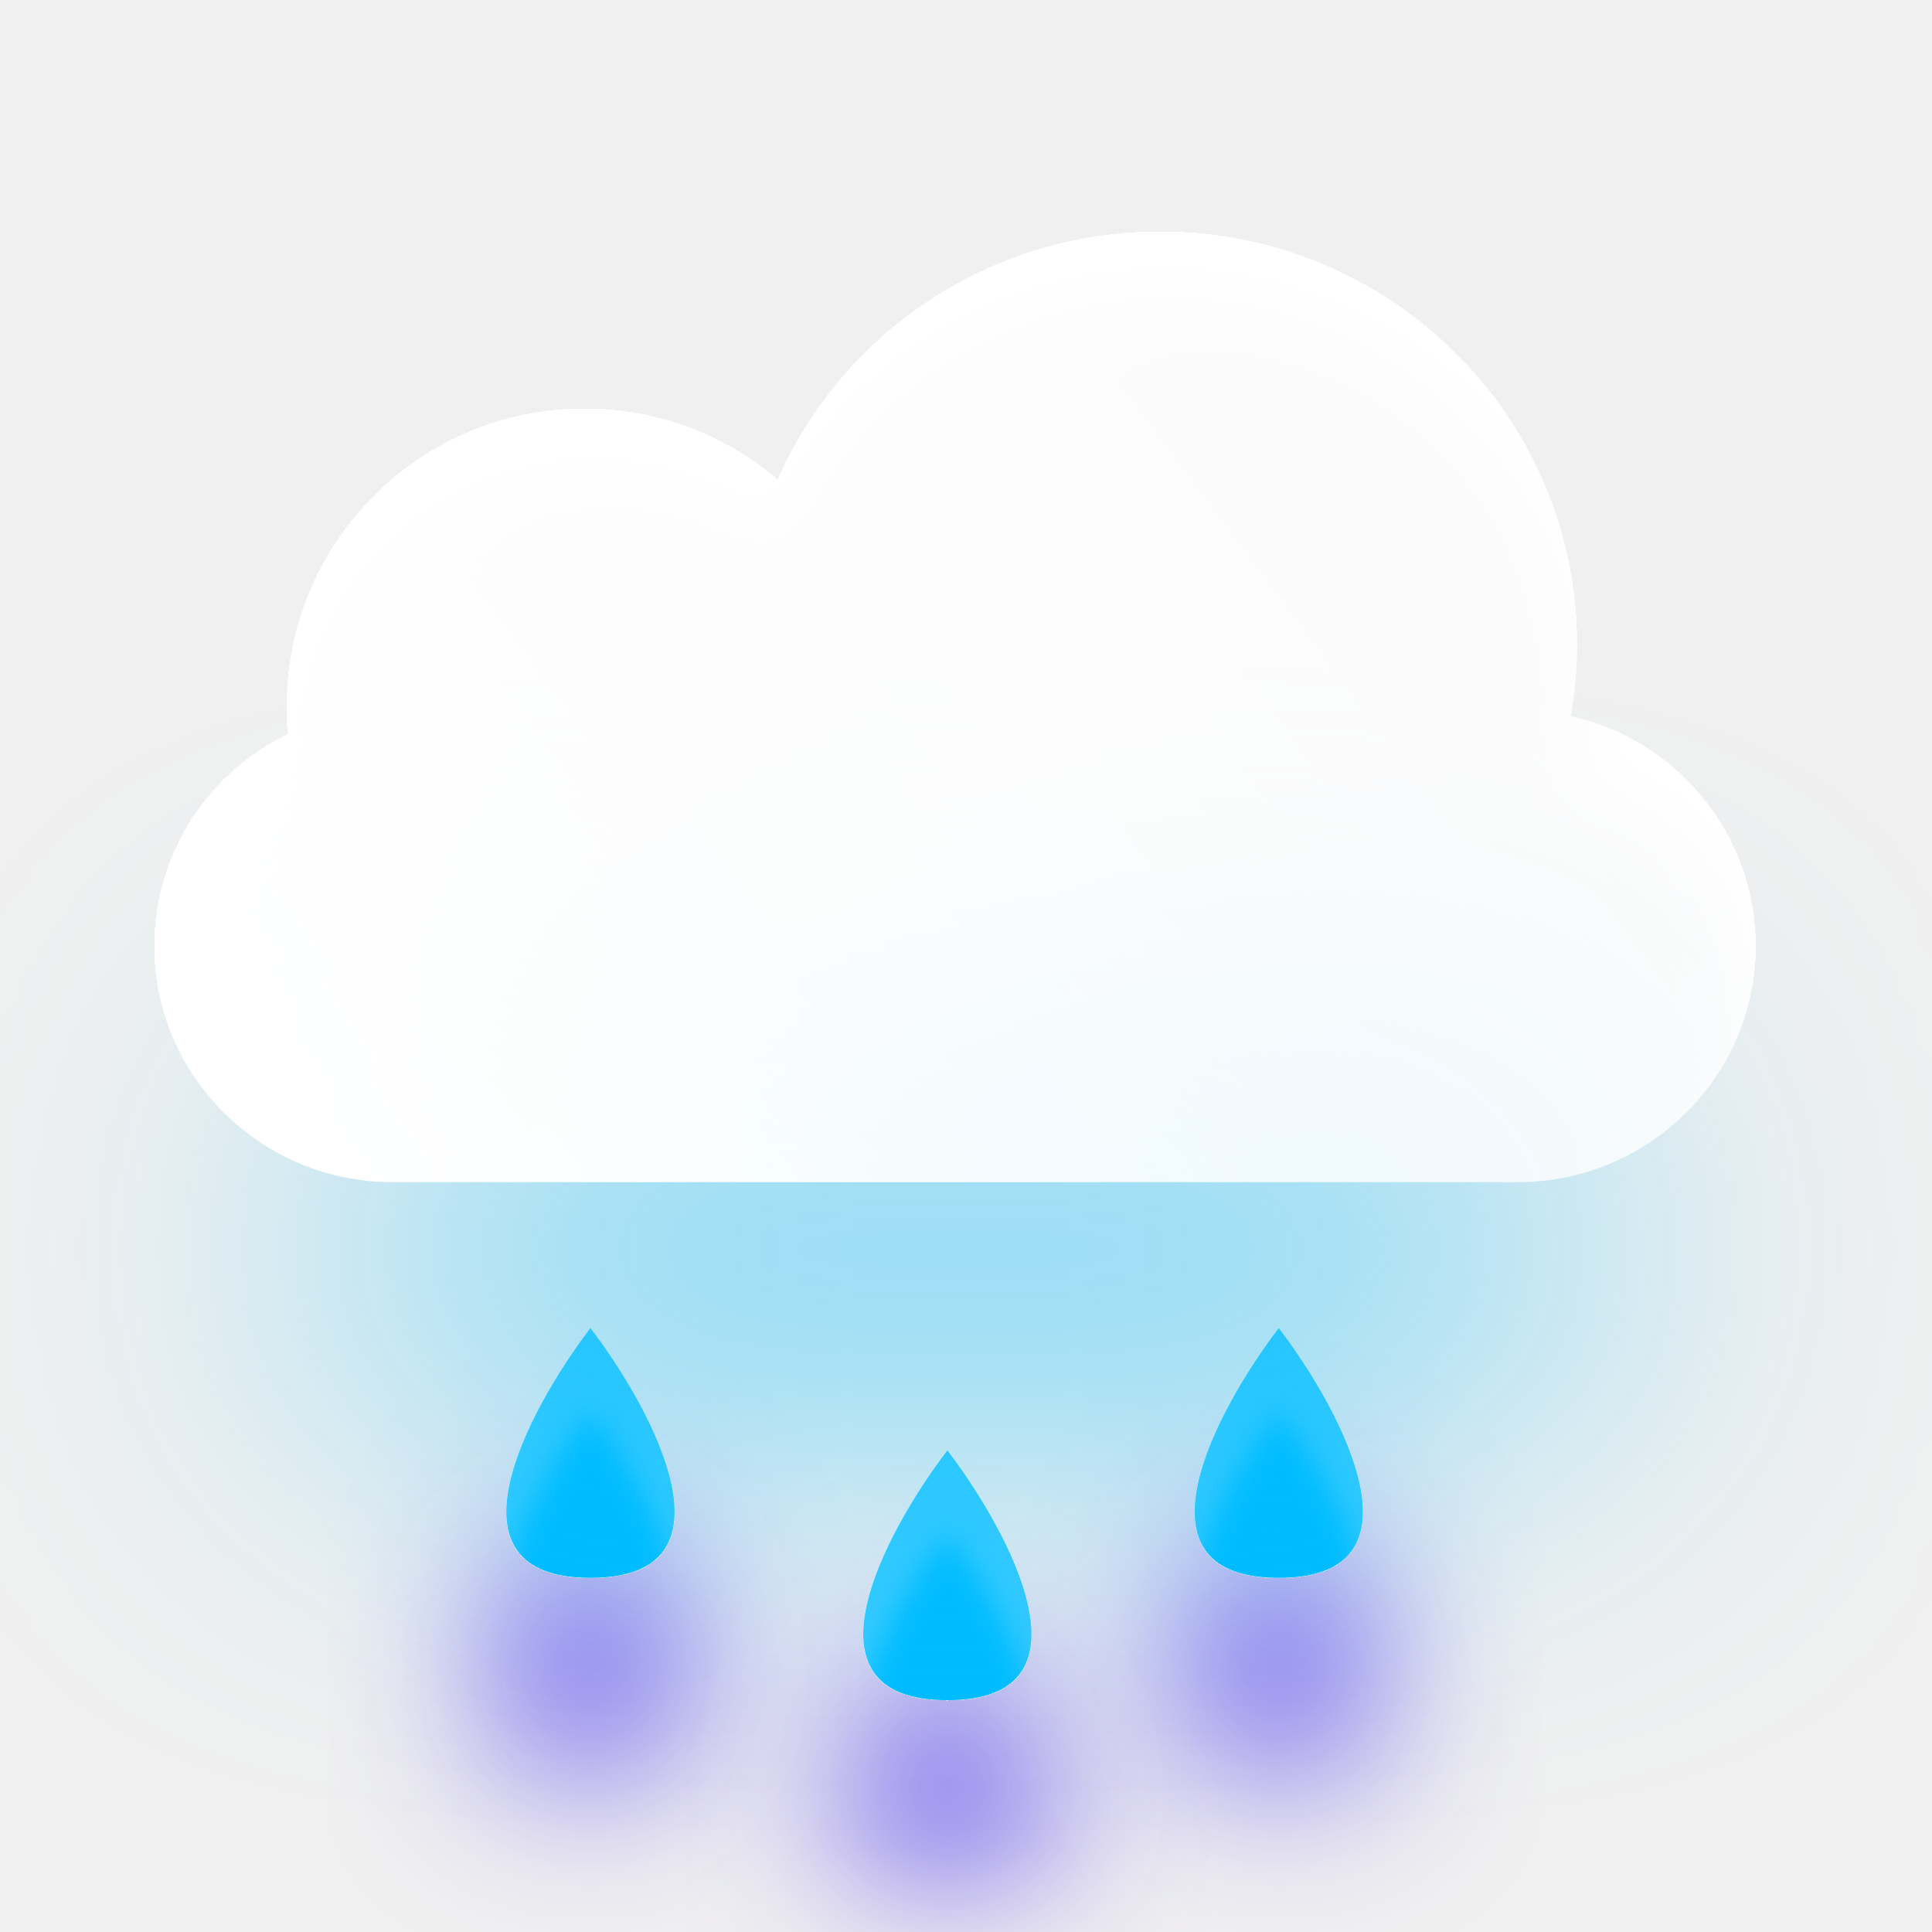
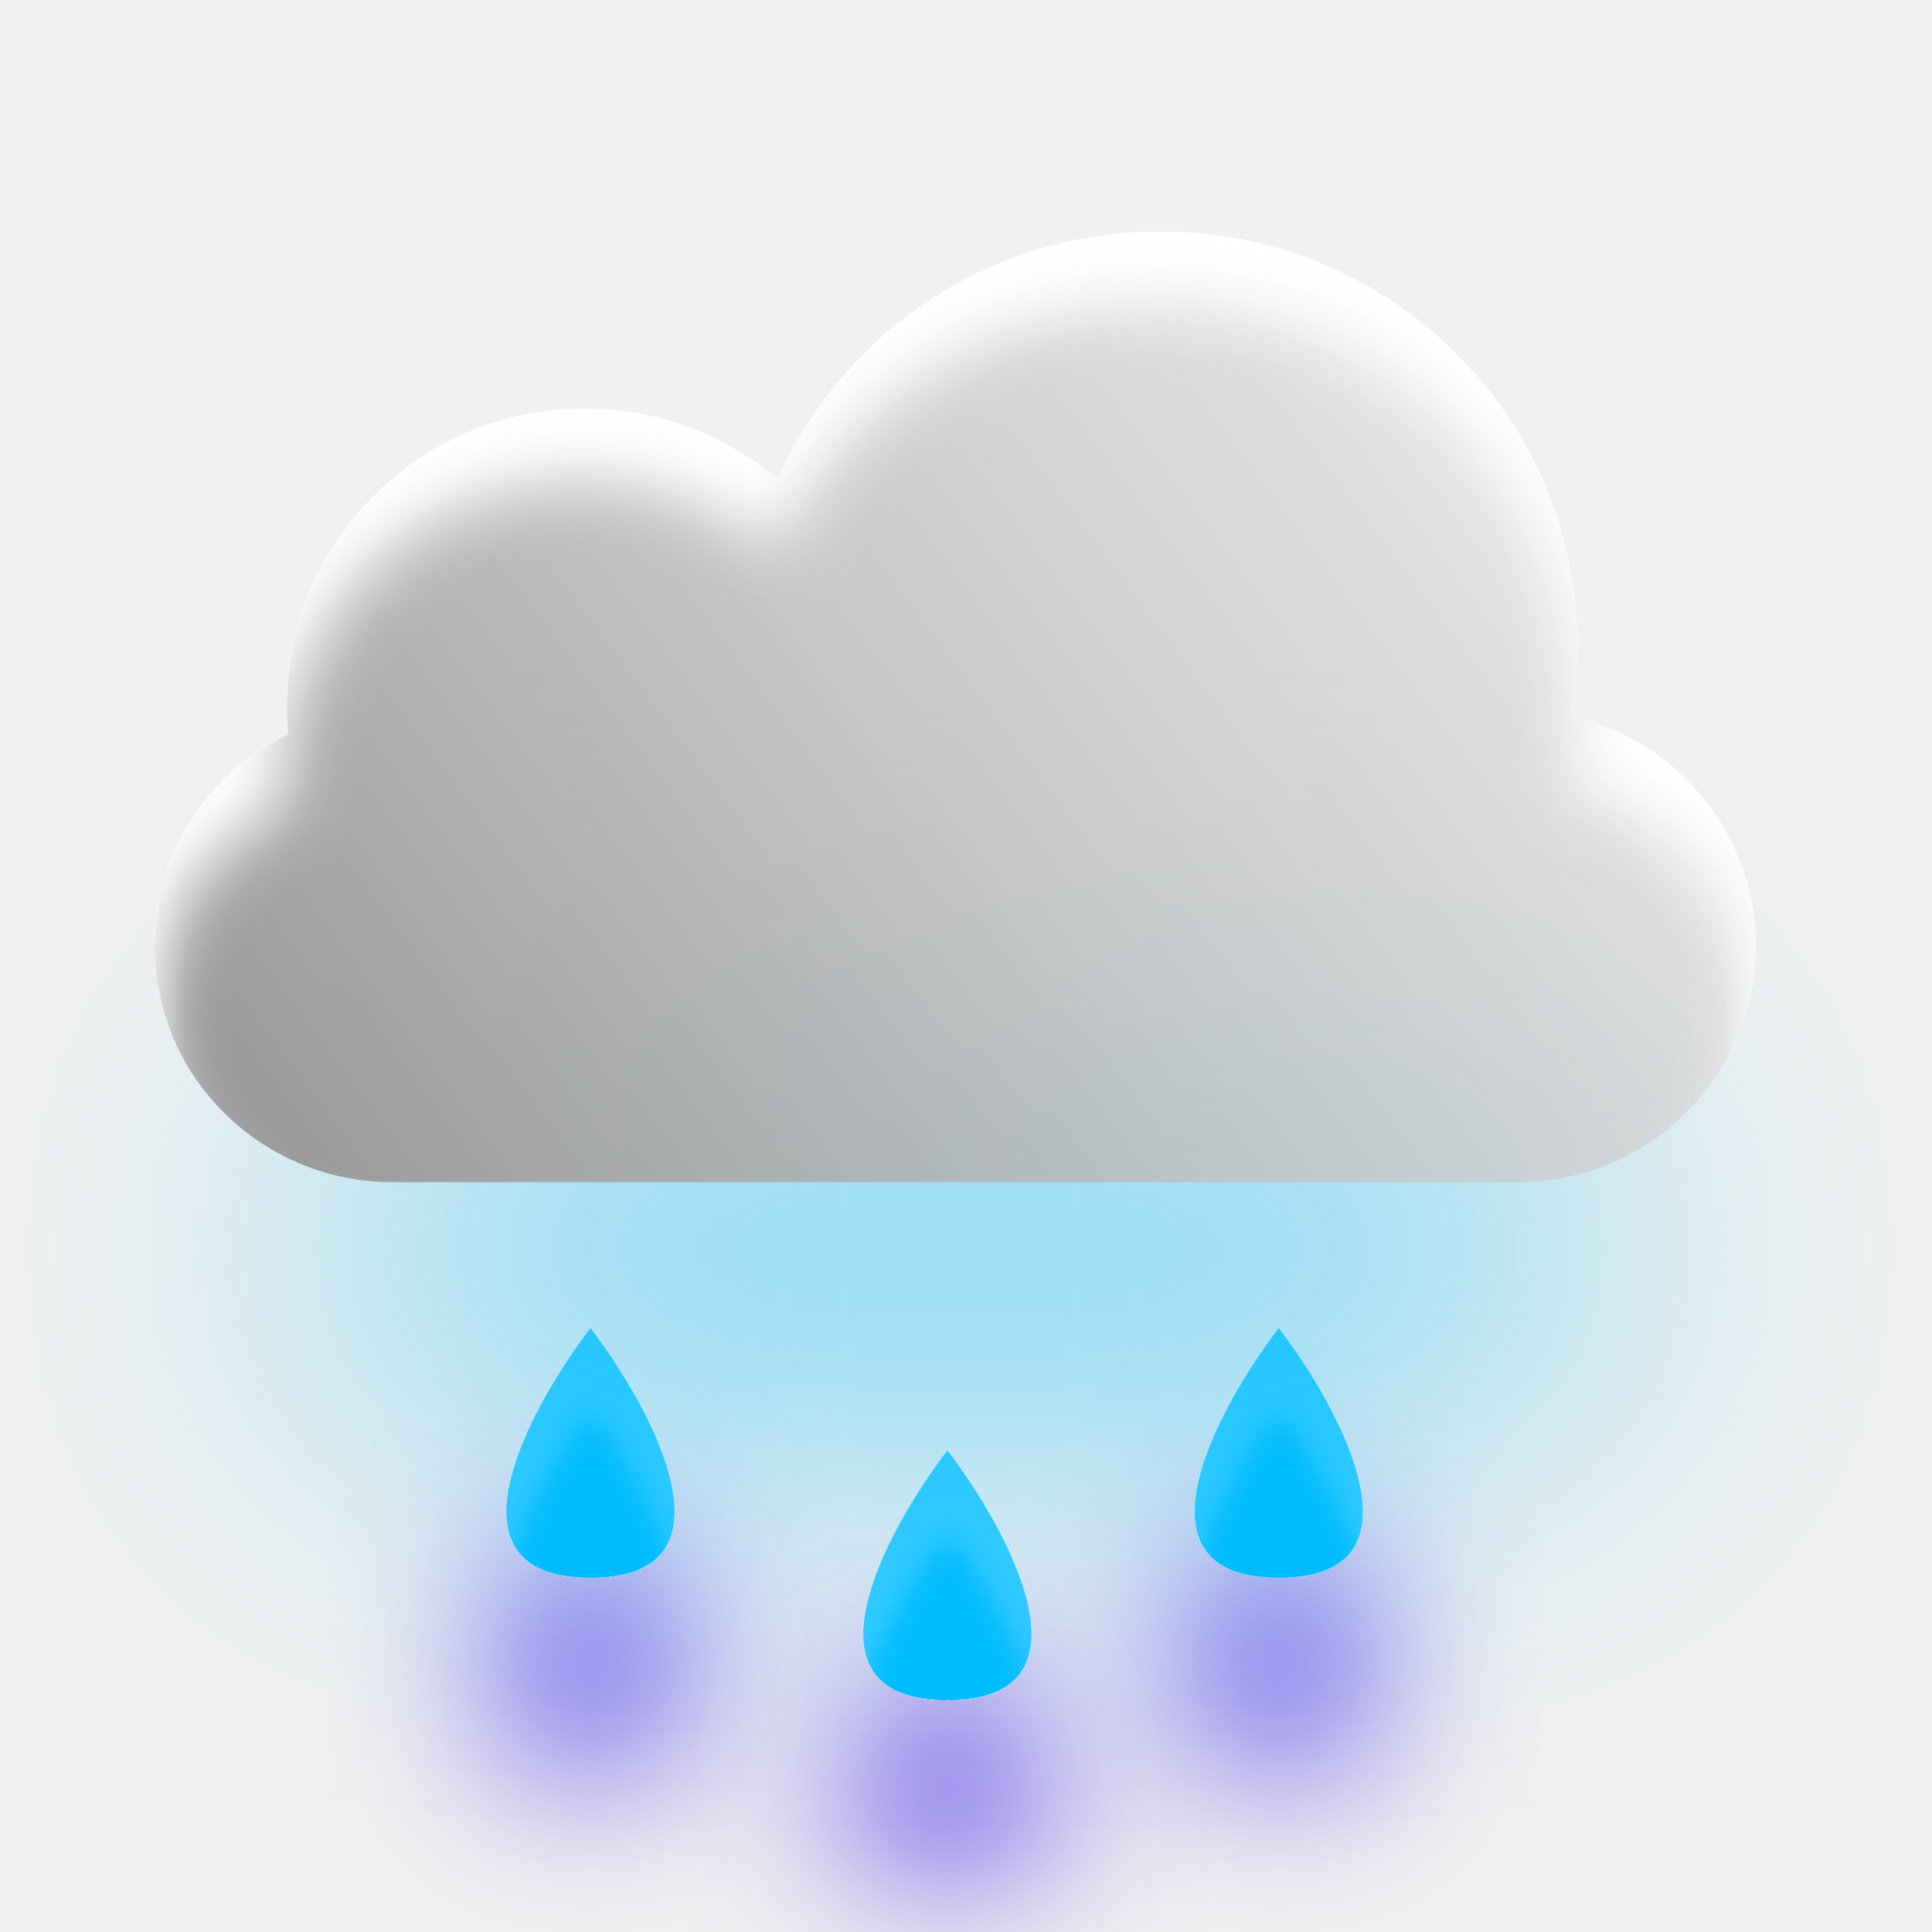
<svg xmlns="http://www.w3.org/2000/svg" width="50" height="50" viewBox="0 0 50 50" fill="none">
  <g clip-path="url(#clip0_342_4170)">
    <g filter="url(#filter0_di_342_4170)">
      <path d="M15.281 34.369C13.639 36.524 11.338 40.834 15.281 40.834C19.224 40.834 16.924 36.524 15.281 34.369Z" fill="#00BCFF" />
    </g>
    <g filter="url(#filter1_di_342_4170)">
      <path d="M24.518 37.535C22.875 39.69 20.575 44.001 24.518 44.001C28.461 44.001 26.161 39.69 24.518 37.535Z" fill="#00BCFF" />
    </g>
    <g filter="url(#filter2_di_342_4170)">
      <path d="M33.094 34.369C31.451 36.524 29.151 40.834 33.094 40.834C37.037 40.834 34.737 36.524 33.094 34.369Z" fill="#00BCFF" />
    </g>
    <g filter="url(#filter3_f_342_4170)">
      <rect x="9.014" y="30.014" width="31.667" height="4.618" rx="2.309" fill="#00BCFF" />
    </g>
    <g filter="url(#filter4_b_342_4170)">
      <g filter="url(#filter5_i_342_4170)">
        <path d="M40.648 18.536C40.753 17.935 40.809 17.317 40.809 16.686C40.809 10.784 35.98 6 30.023 6C25.594 6 21.789 8.644 20.128 12.426C18.783 11.275 17.037 10.58 15.128 10.58C10.873 10.58 7.424 14.035 7.424 18.297C7.424 18.535 7.435 18.77 7.456 19.002C5.409 19.995 4 22.079 4 24.489C4 27.861 6.76 30.595 10.163 30.595H39.268C42.672 30.595 45.431 27.861 45.431 24.489C45.431 21.586 43.387 19.157 40.648 18.536Z" fill="url(#paint0_linear_342_4170)" />
      </g>
    </g>
  </g>
  <defs>
    <filter id="filter0_di_342_4170" x="8.506" y="34.369" width="13.552" height="15.904" filterUnits="userSpaceOnUse" color-interpolation-filters="sRGB">
      <feFlood flood-opacity="0" result="BackgroundImageFix" />
      <feColorMatrix in="SourceAlpha" type="matrix" values="0 0 0 0 0 0 0 0 0 0 0 0 0 0 0 0 0 0 127 0" result="hardAlpha" />
      <feOffset dy="4.841" />
      <feGaussianBlur stdDeviation="2.299" />
      <feComposite in2="hardAlpha" operator="out" />
      <feColorMatrix type="matrix" values="0 0 0 0 0.284 0 0 0 0 0.179 0 0 0 0 0.933 0 0 0 1 0" />
      <feBlend mode="normal" in2="BackgroundImageFix" result="effect1_dropShadow_342_4170" />
      <feBlend mode="normal" in="SourceGraphic" in2="effect1_dropShadow_342_4170" result="shape" />
      <feColorMatrix in="SourceAlpha" type="matrix" values="0 0 0 0 0 0 0 0 0 0 0 0 0 0 0 0 0 0 127 0" result="hardAlpha" />
      <feOffset dy="2.178" />
      <feGaussianBlur stdDeviation="0.363" />
      <feComposite in2="hardAlpha" operator="arithmetic" k2="-1" k3="1" />
      <feColorMatrix type="matrix" values="0 0 0 0 1 0 0 0 0 1 0 0 0 0 1 0 0 0 0.21 0" />
      <feBlend mode="normal" in2="shape" result="effect2_innerShadow_342_4170" />
    </filter>
    <filter id="filter1_di_342_4170" x="17.742" y="37.535" width="13.552" height="15.904" filterUnits="userSpaceOnUse" color-interpolation-filters="sRGB">
      <feFlood flood-opacity="0" result="BackgroundImageFix" />
      <feColorMatrix in="SourceAlpha" type="matrix" values="0 0 0 0 0 0 0 0 0 0 0 0 0 0 0 0 0 0 127 0" result="hardAlpha" />
      <feOffset dy="4.841" />
      <feGaussianBlur stdDeviation="2.299" />
      <feComposite in2="hardAlpha" operator="out" />
      <feColorMatrix type="matrix" values="0 0 0 0 0.284 0 0 0 0 0.179 0 0 0 0 0.933 0 0 0 1 0" />
      <feBlend mode="normal" in2="BackgroundImageFix" result="effect1_dropShadow_342_4170" />
      <feBlend mode="normal" in="SourceGraphic" in2="effect1_dropShadow_342_4170" result="shape" />
      <feColorMatrix in="SourceAlpha" type="matrix" values="0 0 0 0 0 0 0 0 0 0 0 0 0 0 0 0 0 0 127 0" result="hardAlpha" />
      <feOffset dy="2.178" />
      <feGaussianBlur stdDeviation="0.363" />
      <feComposite in2="hardAlpha" operator="arithmetic" k2="-1" k3="1" />
      <feColorMatrix type="matrix" values="0 0 0 0 1 0 0 0 0 1 0 0 0 0 1 0 0 0 0.21 0" />
      <feBlend mode="normal" in2="shape" result="effect2_innerShadow_342_4170" />
    </filter>
    <filter id="filter2_di_342_4170" x="26.318" y="34.369" width="13.552" height="15.904" filterUnits="userSpaceOnUse" color-interpolation-filters="sRGB">
      <feFlood flood-opacity="0" result="BackgroundImageFix" />
      <feColorMatrix in="SourceAlpha" type="matrix" values="0 0 0 0 0 0 0 0 0 0 0 0 0 0 0 0 0 0 127 0" result="hardAlpha" />
      <feOffset dy="4.841" />
      <feGaussianBlur stdDeviation="2.299" />
      <feComposite in2="hardAlpha" operator="out" />
      <feColorMatrix type="matrix" values="0 0 0 0 0.284 0 0 0 0 0.179 0 0 0 0 0.933 0 0 0 1 0" />
      <feBlend mode="normal" in2="BackgroundImageFix" result="effect1_dropShadow_342_4170" />
      <feBlend mode="normal" in="SourceGraphic" in2="effect1_dropShadow_342_4170" result="shape" />
      <feColorMatrix in="SourceAlpha" type="matrix" values="0 0 0 0 0 0 0 0 0 0 0 0 0 0 0 0 0 0 127 0" result="hardAlpha" />
      <feOffset dy="2.178" />
      <feGaussianBlur stdDeviation="0.363" />
      <feComposite in2="hardAlpha" operator="arithmetic" k2="-1" k3="1" />
      <feColorMatrix type="matrix" values="0 0 0 0 1 0 0 0 0 1 0 0 0 0 1 0 0 0 0.21 0" />
      <feBlend mode="normal" in2="shape" result="effect2_innerShadow_342_4170" />
    </filter>
    <filter id="filter3_f_342_4170" x="-9.865" y="11.135" width="69.425" height="42.376" filterUnits="userSpaceOnUse" color-interpolation-filters="sRGB">
      <feFlood flood-opacity="0" result="BackgroundImageFix" />
      <feBlend mode="normal" in="SourceGraphic" in2="BackgroundImageFix" result="shape" />
      <feGaussianBlur stdDeviation="9.439" result="effect1_foregroundBlur_342_4170" />
    </filter>
    <filter id="filter4_b_342_4170" x="-0.612" y="1.388" width="50.655" height="33.819" filterUnits="userSpaceOnUse" color-interpolation-filters="sRGB">
      <feFlood flood-opacity="0" result="BackgroundImageFix" />
      <feGaussianBlur in="BackgroundImageFix" stdDeviation="2.306" />
      <feComposite in2="SourceAlpha" operator="in" result="effect1_backgroundBlur_342_4170" />
      <feBlend mode="normal" in="SourceGraphic" in2="effect1_backgroundBlur_342_4170" result="shape" />
    </filter>
    <filter id="filter5_i_342_4170" x="4" y="6" width="41.431" height="26.303" filterUnits="userSpaceOnUse" color-interpolation-filters="sRGB">
      <feFlood flood-opacity="0" result="BackgroundImageFix" />
      <feBlend mode="normal" in="SourceGraphic" in2="BackgroundImageFix" result="shape" />
      <feColorMatrix in="SourceAlpha" type="matrix" values="0 0 0 0 0 0 0 0 0 0 0 0 0 0 0 0 0 0 127 0" result="hardAlpha" />
      <feOffset dy="1.879" />
      <feGaussianBlur stdDeviation="0.854" />
      <feComposite in2="hardAlpha" operator="arithmetic" k2="-1" k3="1" />
      <feColorMatrix type="matrix" values="0 0 0 0 1 0 0 0 0 1 0 0 0 0 1 0 0 0 1 0" />
      <feBlend mode="normal" in2="shape" result="effect1_innerShadow_342_4170" />
    </filter>
    <linearGradient id="paint0_linear_342_4170" x1="6.635" y1="28.399" x2="48.432" y2="-2.857" gradientUnits="userSpaceOnUse">
-       <stop stop-color="white" />
+       <stop stop-color="#9A9A9A" />
      <stop offset="1" stop-color="white" stop-opacity="0.58" />
    </linearGradient>
    <clipPath id="clip0_342_4170">
      <rect width="50" height="50" fill="white" />
    </clipPath>
  </defs>
</svg>
